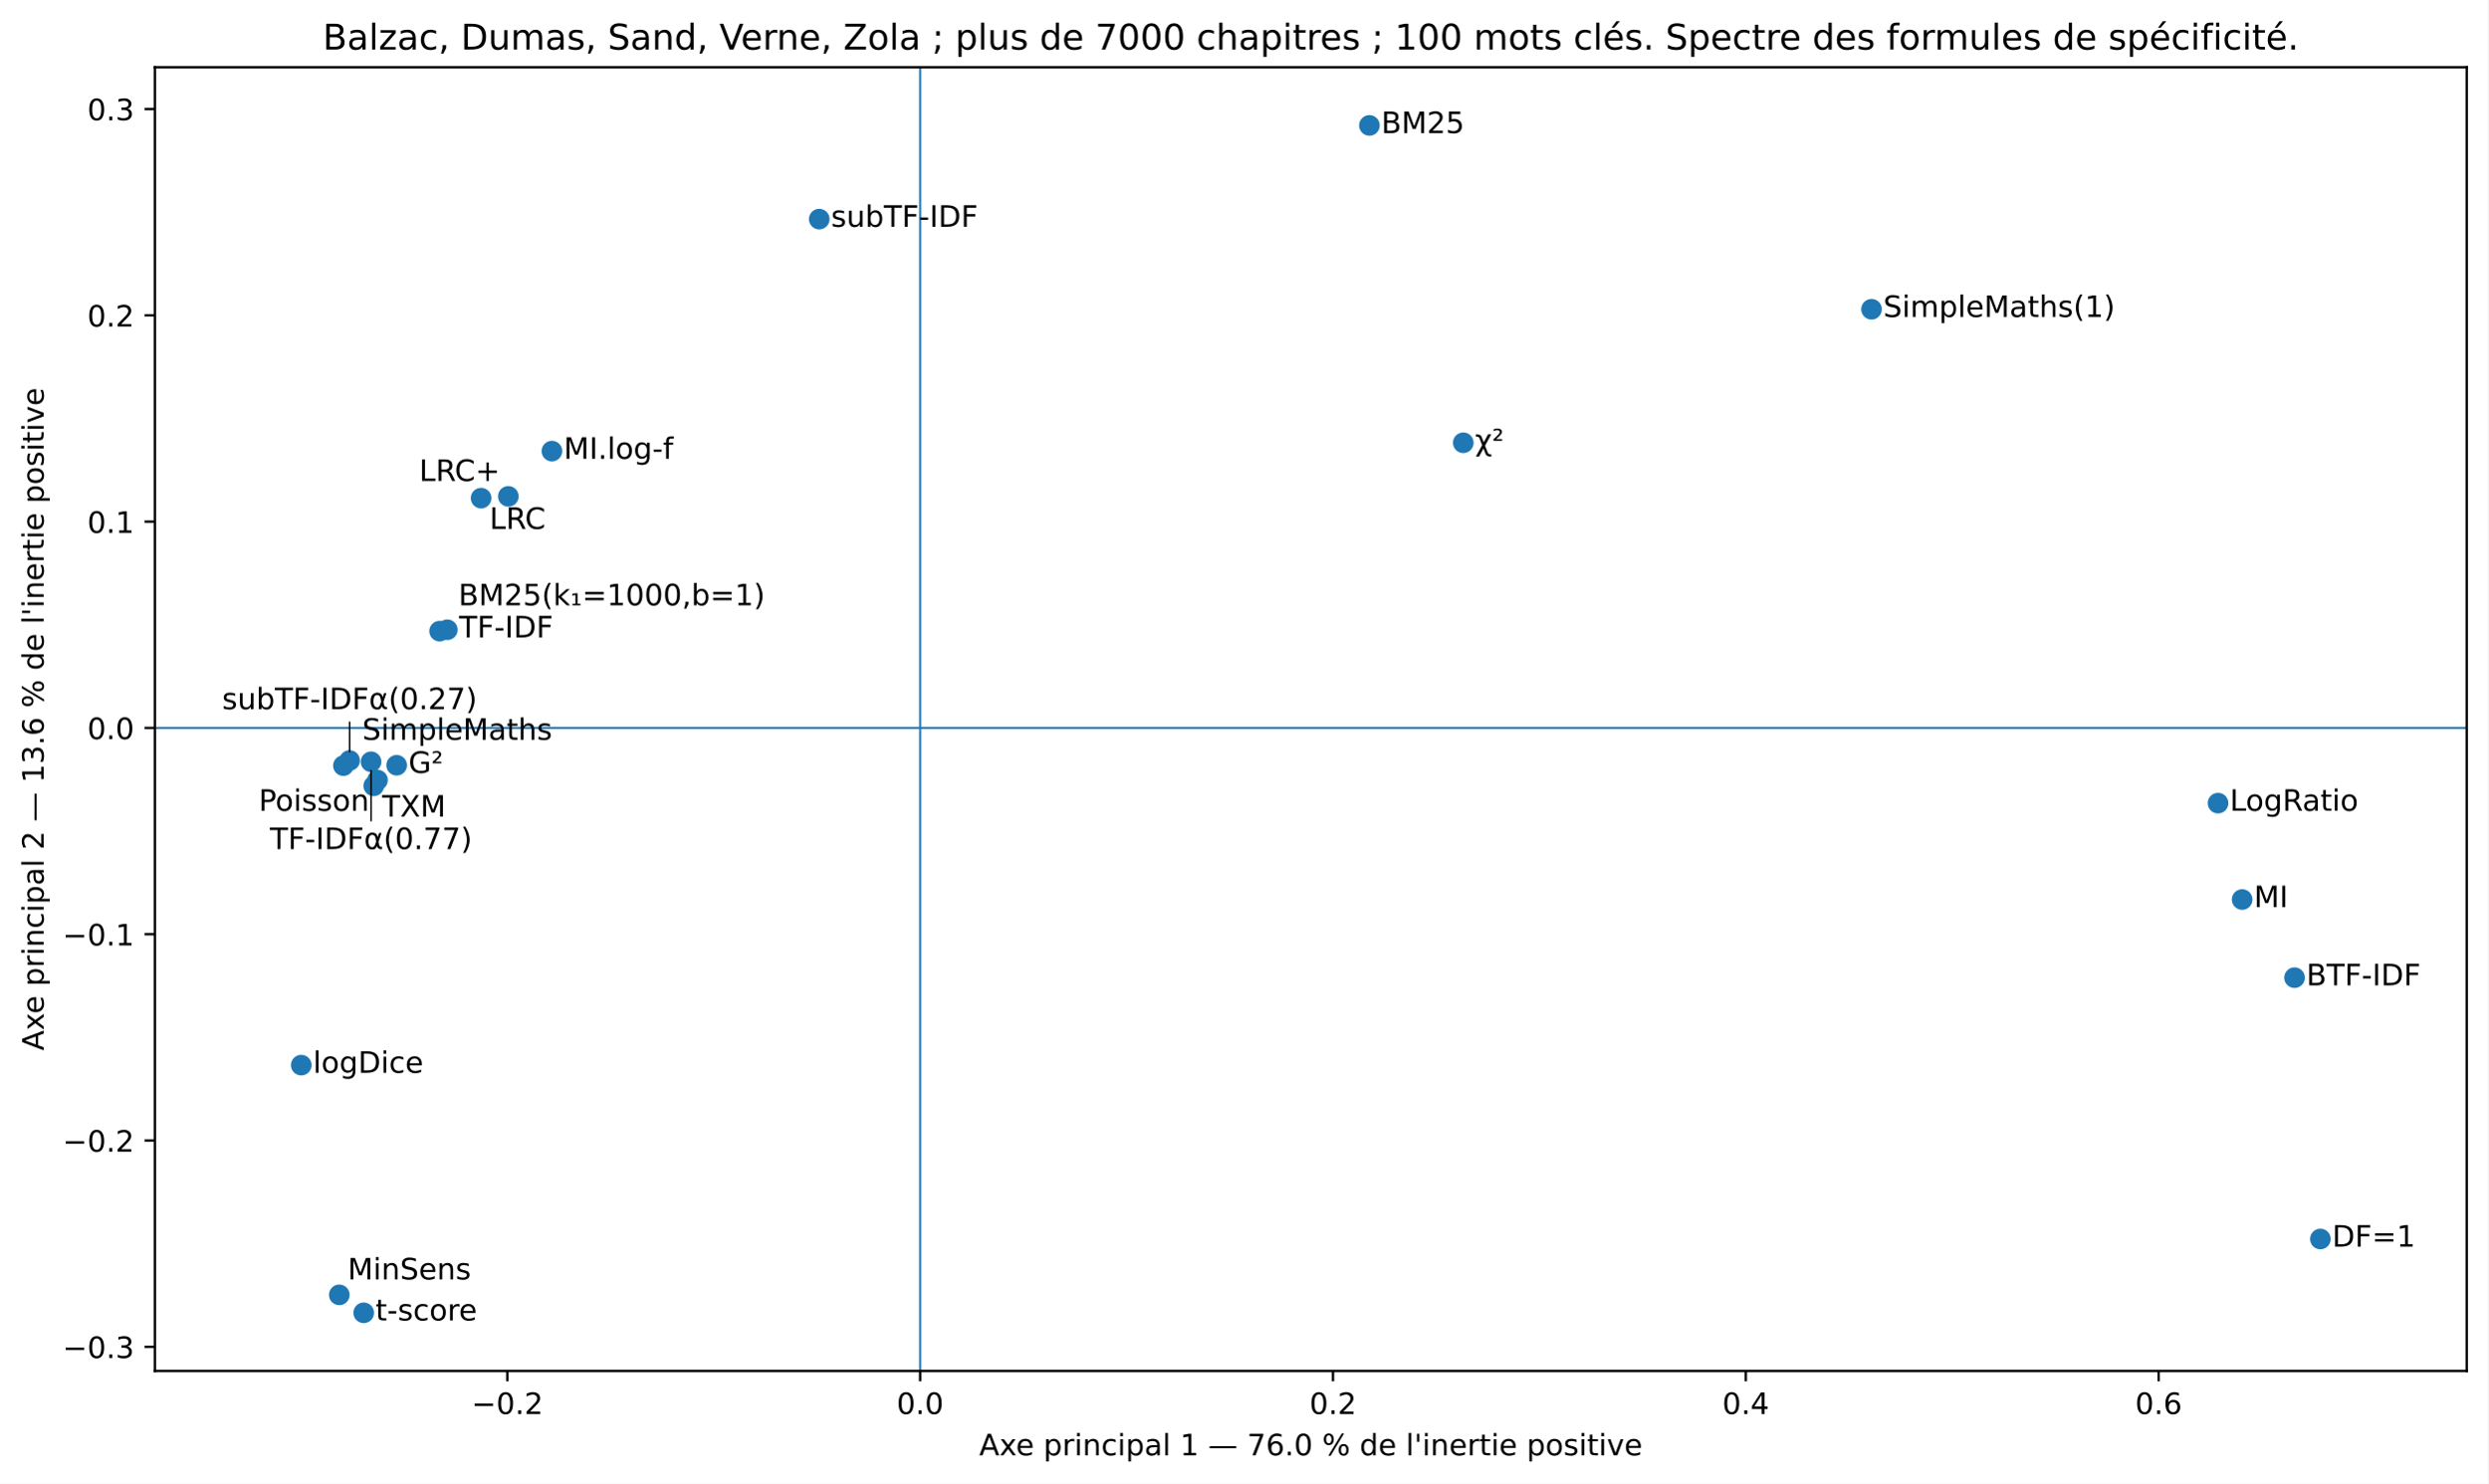
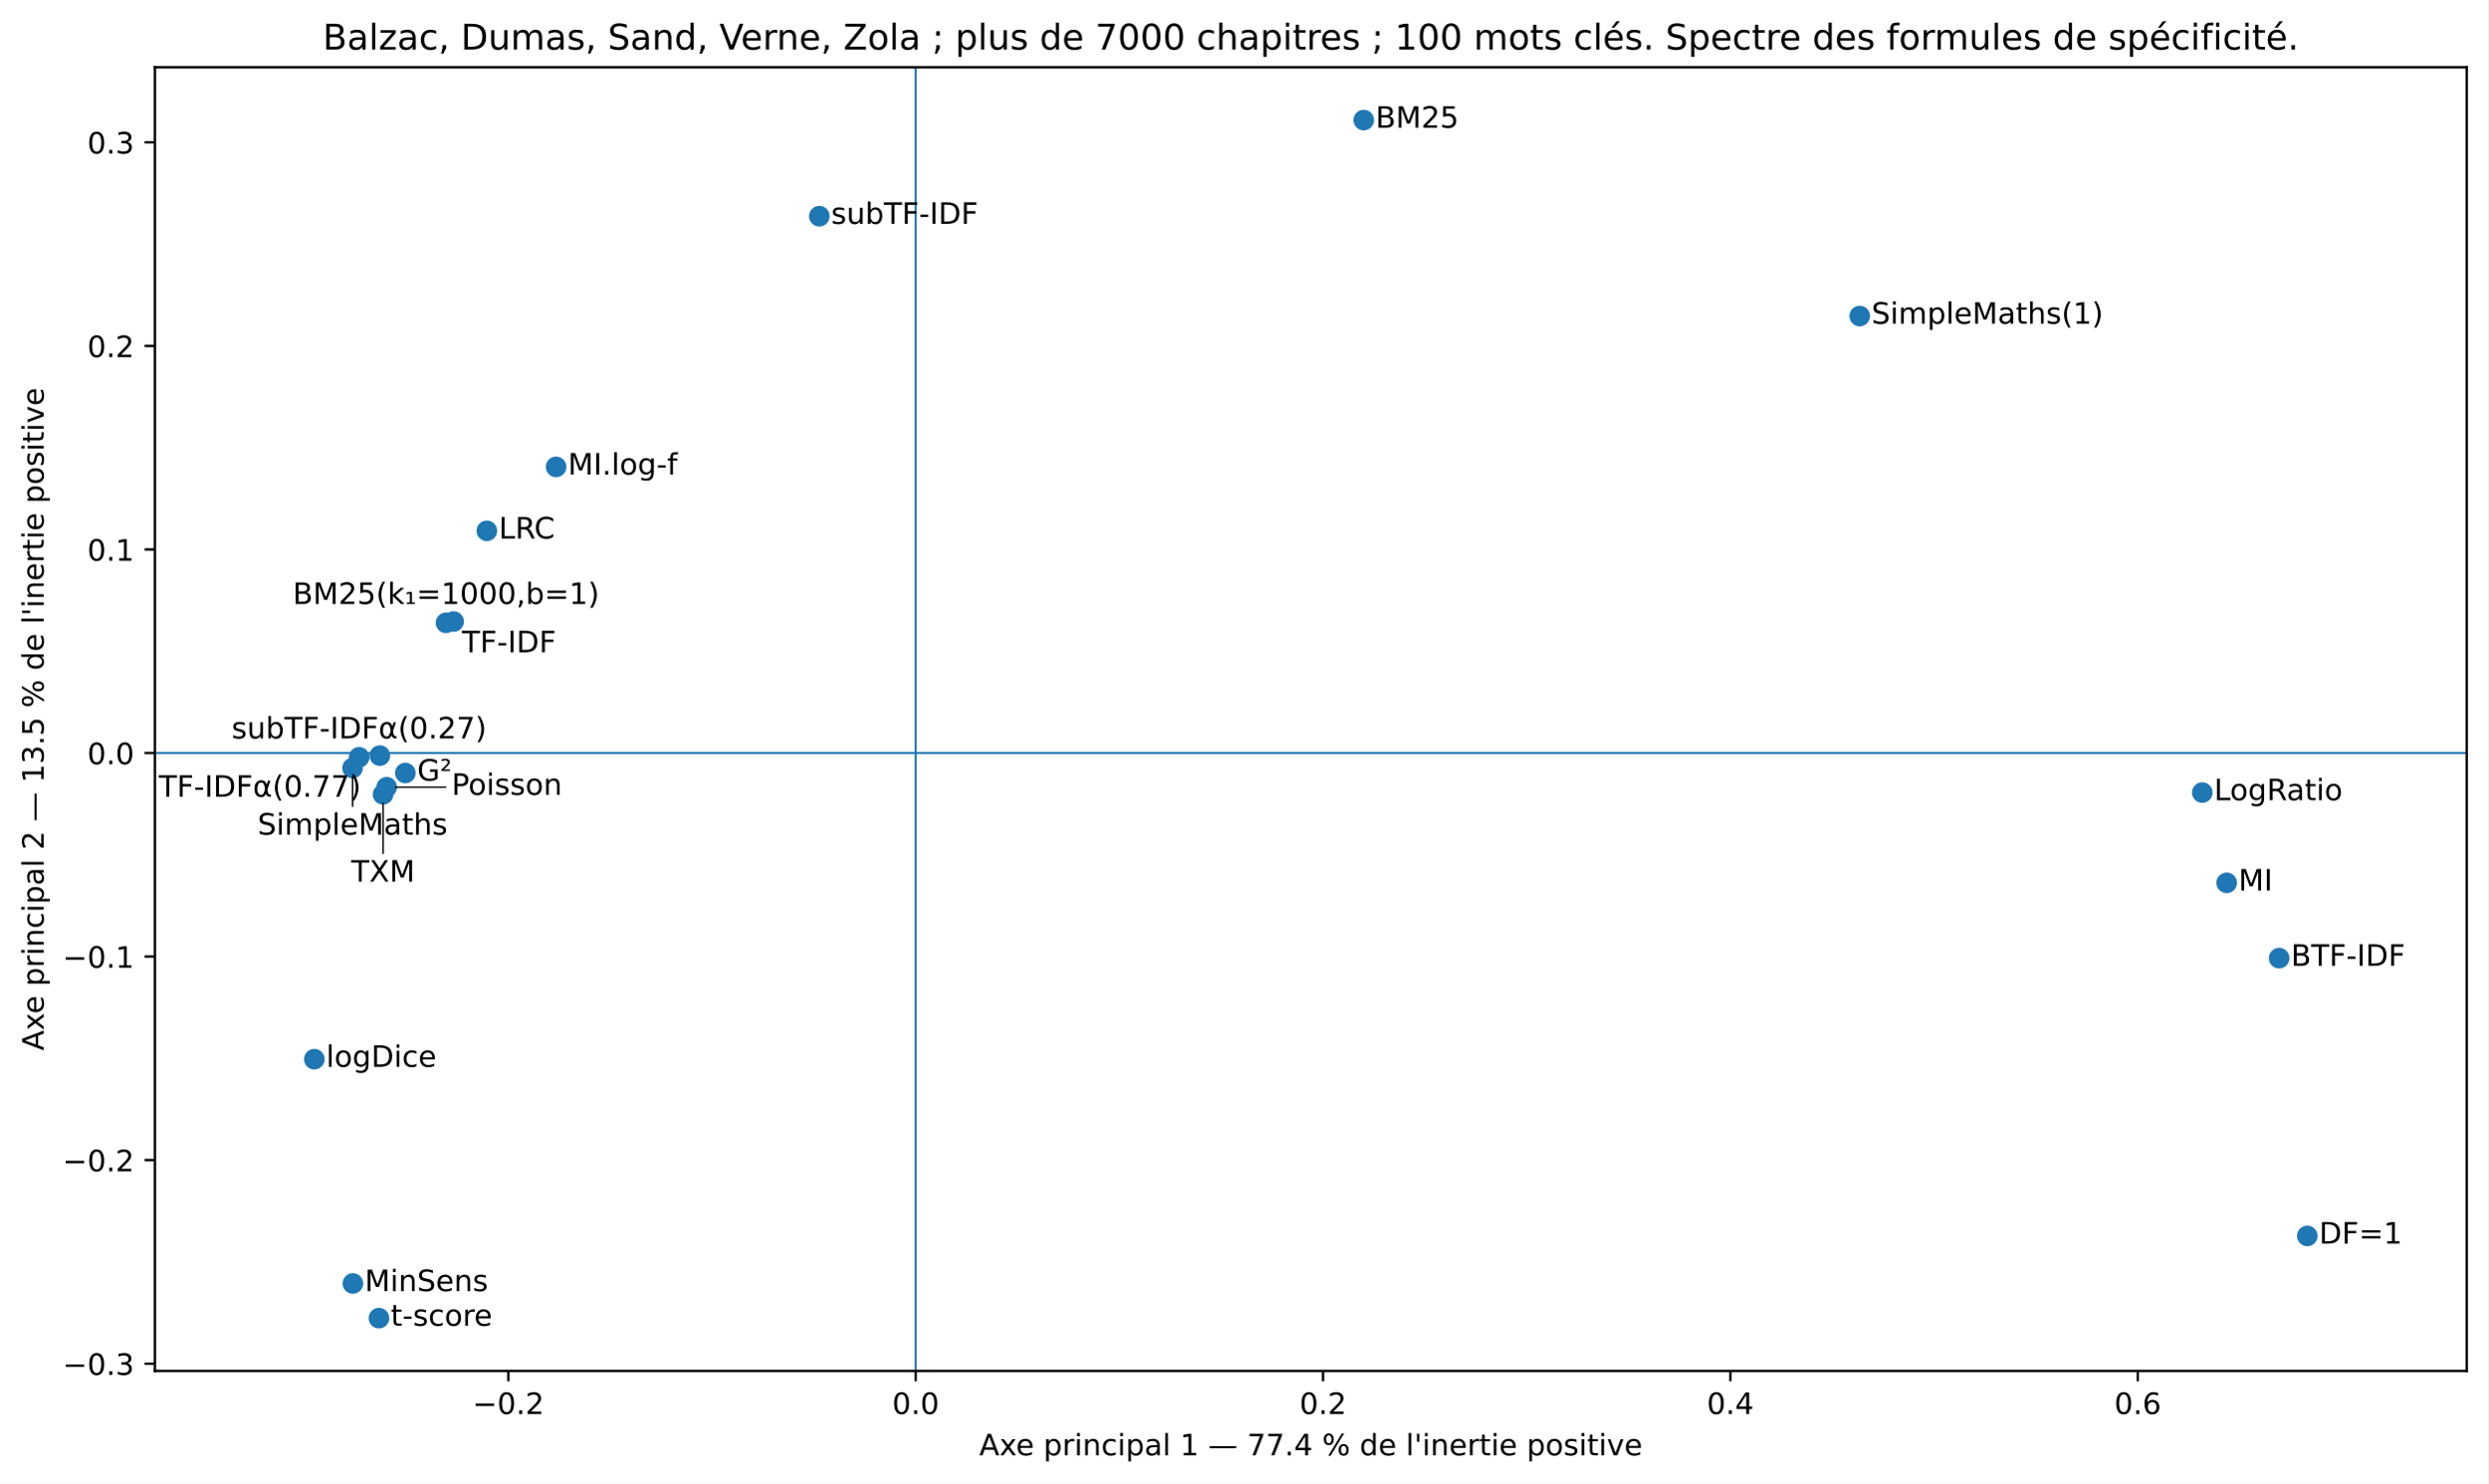
<svg xmlns="http://www.w3.org/2000/svg" xmlns:xlink="http://www.w3.org/1999/xlink" width="843.075pt" height="503.033pt" viewBox="0 0 843.075 503.033" version="1.1">
  <defs>
    <style type="text/css">*{stroke-linejoin: round; stroke-linecap: butt}</style>
  </defs>
  <g id="figure_1">
    <g id="patch_1">
      <path d="M 0 503.033  L 843.075 503.033  L 843.075 0  L 0 0  z " style="fill: #ffffff" />
    </g>
    <g id="axes_1">
      <g id="patch_2">
        <path d="M 52.484 464.832  L 835.875 464.832  L 835.875 22.798  L 52.484 22.798  z " style="fill: #ffffff" />
      </g>
      <g id="line2d_1">
-         <path d="M 52.484 246.802  L 835.875 246.802  " clip-path="url(#pcc7ea1cfa6)" style="fill: none; stroke: #1f77b4; stroke-width: 0.7; stroke-linecap: square" />
+         <path d="M 52.484 255.309  L 835.875 255.309  " clip-path="url(#pd6d41b70cb)" style="fill: none; stroke: #1f77b4; stroke-width: 0.7; stroke-linecap: square" />
      </g>
      <g id="line2d_2">
-         <path d="M 311.794 464.832  L 311.794 22.798  " clip-path="url(#pcc7ea1cfa6)" style="fill: none; stroke: #1f77b4; stroke-width: 0.7; stroke-linecap: square" />
+         <path d="M 310.281 464.832  L 310.281 22.798  " clip-path="url(#pd6d41b70cb)" style="fill: none; stroke: #1f77b4; stroke-width: 0.7; stroke-linecap: square" />
      </g>
      <g id="matplotlib.axis_1">
        <g id="xtick_1">
          <g id="line2d_3">
            <defs>
-               <path id="m8774af1844" d="M 0 0  L 0 3.5  " style="stroke: #000000; stroke-width: 0.8" />
+               <path id="md856263598" d="M 0 0  L 0 3.5  " style="stroke: #000000; stroke-width: 0.8" />
            </defs>
            <g>
-               <use xlink:href="#m8774af1844" x="171.897" y="464.832" style="stroke: #000000; stroke-width: 0.8" />
+               <use xlink:href="#md856263598" x="172.239" y="464.832" style="stroke: #000000; stroke-width: 0.8" />
            </g>
          </g>
          <g id="text_1">
-             <text style="font-size: 10px; font-family: 'DejaVu Sans', 'Bitstream Vera Sans', 'Computer Modern Sans Serif', 'Lucida Grande', 'Verdana', 'Geneva', 'Lucid', 'Arial', 'Helvetica', 'Avant Garde', sans-serif; text-anchor: middle" x="171.897" y="479.43" transform="rotate(-0 171.8974 479.4297)">−0.2</text>
+             <text style="font-size: 10px; font-family: 'DejaVu Sans', 'Bitstream Vera Sans', 'Computer Modern Sans Serif', 'Lucida Grande', 'Verdana', 'Geneva', 'Lucid', 'Arial', 'Helvetica', 'Avant Garde', sans-serif; text-anchor: middle" x="172.239" y="479.43" transform="rotate(-0 172.2387 479.4297)">−0.2</text>
          </g>
        </g>
        <g id="xtick_2">
          <g id="line2d_4">
            <g>
-               <use xlink:href="#m8774af1844" x="311.794" y="464.832" style="stroke: #000000; stroke-width: 0.8" />
+               <use xlink:href="#md856263598" x="310.281" y="464.832" style="stroke: #000000; stroke-width: 0.8" />
            </g>
          </g>
          <g id="text_2">
-             <text style="font-size: 10px; font-family: 'DejaVu Sans', 'Bitstream Vera Sans', 'Computer Modern Sans Serif', 'Lucida Grande', 'Verdana', 'Geneva', 'Lucid', 'Arial', 'Helvetica', 'Avant Garde', sans-serif; text-anchor: middle" x="311.794" y="479.43" transform="rotate(-0 311.7941 479.4297)">0.0</text>
+             <text style="font-size: 10px; font-family: 'DejaVu Sans', 'Bitstream Vera Sans', 'Computer Modern Sans Serif', 'Lucida Grande', 'Verdana', 'Geneva', 'Lucid', 'Arial', 'Helvetica', 'Avant Garde', sans-serif; text-anchor: middle" x="310.281" y="479.43" transform="rotate(-0 310.2809 479.4297)">0.0</text>
          </g>
        </g>
        <g id="xtick_3">
          <g id="line2d_5">
            <g>
-               <use xlink:href="#m8774af1844" x="451.691" y="464.832" style="stroke: #000000; stroke-width: 0.8" />
+               <use xlink:href="#md856263598" x="448.323" y="464.832" style="stroke: #000000; stroke-width: 0.8" />
            </g>
          </g>
          <g id="text_3">
-             <text style="font-size: 10px; font-family: 'DejaVu Sans', 'Bitstream Vera Sans', 'Computer Modern Sans Serif', 'Lucida Grande', 'Verdana', 'Geneva', 'Lucid', 'Arial', 'Helvetica', 'Avant Garde', sans-serif; text-anchor: middle" x="451.691" y="479.43" transform="rotate(-0 451.6907 479.4297)">0.2</text>
+             <text style="font-size: 10px; font-family: 'DejaVu Sans', 'Bitstream Vera Sans', 'Computer Modern Sans Serif', 'Lucida Grande', 'Verdana', 'Geneva', 'Lucid', 'Arial', 'Helvetica', 'Avant Garde', sans-serif; text-anchor: middle" x="448.323" y="479.43" transform="rotate(-0 448.3231 479.4297)">0.2</text>
          </g>
        </g>
        <g id="xtick_4">
          <g id="line2d_6">
            <g>
-               <use xlink:href="#m8774af1844" x="591.587" y="464.832" style="stroke: #000000; stroke-width: 0.8" />
+               <use xlink:href="#md856263598" x="586.365" y="464.832" style="stroke: #000000; stroke-width: 0.8" />
            </g>
          </g>
          <g id="text_4">
-             <text style="font-size: 10px; font-family: 'DejaVu Sans', 'Bitstream Vera Sans', 'Computer Modern Sans Serif', 'Lucida Grande', 'Verdana', 'Geneva', 'Lucid', 'Arial', 'Helvetica', 'Avant Garde', sans-serif; text-anchor: middle" x="591.587" y="479.43" transform="rotate(-0 591.5874 479.4297)">0.4</text>
+             <text style="font-size: 10px; font-family: 'DejaVu Sans', 'Bitstream Vera Sans', 'Computer Modern Sans Serif', 'Lucida Grande', 'Verdana', 'Geneva', 'Lucid', 'Arial', 'Helvetica', 'Avant Garde', sans-serif; text-anchor: middle" x="586.365" y="479.43" transform="rotate(-0 586.3653 479.4297)">0.4</text>
          </g>
        </g>
        <g id="xtick_5">
          <g id="line2d_7">
            <g>
-               <use xlink:href="#m8774af1844" x="731.484" y="464.832" style="stroke: #000000; stroke-width: 0.8" />
+               <use xlink:href="#md856263598" x="724.407" y="464.832" style="stroke: #000000; stroke-width: 0.8" />
            </g>
          </g>
          <g id="text_5">
-             <text style="font-size: 10px; font-family: 'DejaVu Sans', 'Bitstream Vera Sans', 'Computer Modern Sans Serif', 'Lucida Grande', 'Verdana', 'Geneva', 'Lucid', 'Arial', 'Helvetica', 'Avant Garde', sans-serif; text-anchor: middle" x="731.484" y="479.43" transform="rotate(-0 731.4841 479.4297)">0.6</text>
+             <text style="font-size: 10px; font-family: 'DejaVu Sans', 'Bitstream Vera Sans', 'Computer Modern Sans Serif', 'Lucida Grande', 'Verdana', 'Geneva', 'Lucid', 'Arial', 'Helvetica', 'Avant Garde', sans-serif; text-anchor: middle" x="724.407" y="479.43" transform="rotate(-0 724.4075 479.4297)">0.6</text>
          </g>
        </g>
        <g id="text_6">
-           <text style="font-size: 10px; font-family: 'DejaVu Sans', 'Bitstream Vera Sans', 'Computer Modern Sans Serif', 'Lucida Grande', 'Verdana', 'Geneva', 'Lucid', 'Arial', 'Helvetica', 'Avant Garde', sans-serif; text-anchor: middle" x="444.179" y="493.43" transform="rotate(-0 444.1793 493.4304)">Axe principal 1 — 76.0 % de l'inertie positive</text>
+           <text style="font-size: 10px; font-family: 'DejaVu Sans', 'Bitstream Vera Sans', 'Computer Modern Sans Serif', 'Lucida Grande', 'Verdana', 'Geneva', 'Lucid', 'Arial', 'Helvetica', 'Avant Garde', sans-serif; text-anchor: middle" x="444.179" y="493.43" transform="rotate(-0 444.1793 493.4304)">Axe principal 1 — 77.4 % de l'inertie positive</text>
        </g>
      </g>
      <g id="matplotlib.axis_2">
        <g id="ytick_1">
          <g id="line2d_8">
            <defs>
-               <path id="med846b77db" d="M 0 0  L -3.5 0  " style="stroke: #000000; stroke-width: 0.8" />
+               <path id="m308906dfe4" d="M 0 0  L -3.5 0  " style="stroke: #000000; stroke-width: 0.8" />
            </defs>
            <g>
-               <use xlink:href="#med846b77db" x="52.484" y="456.647" style="stroke: #000000; stroke-width: 0.8" />
+               <use xlink:href="#m308906dfe4" x="52.484" y="462.372" style="stroke: #000000; stroke-width: 0.8" />
            </g>
          </g>
          <g id="text_7">
-             <text style="font-size: 10px; font-family: 'DejaVu Sans', 'Bitstream Vera Sans', 'Computer Modern Sans Serif', 'Lucida Grande', 'Verdana', 'Geneva', 'Lucid', 'Arial', 'Helvetica', 'Avant Garde', sans-serif; text-anchor: end" x="45.484" y="460.446" transform="rotate(-0 45.48359 460.4463)">−0.3</text>
+             <text style="font-size: 10px; font-family: 'DejaVu Sans', 'Bitstream Vera Sans', 'Computer Modern Sans Serif', 'Lucida Grande', 'Verdana', 'Geneva', 'Lucid', 'Arial', 'Helvetica', 'Avant Garde', sans-serif; text-anchor: end" x="45.484" y="466.171" transform="rotate(-0 45.48359 466.171)">−0.3</text>
          </g>
        </g>
        <g id="ytick_2">
          <g id="line2d_9">
            <g>
-               <use xlink:href="#med846b77db" x="52.484" y="386.699" style="stroke: #000000; stroke-width: 0.8" />
+               <use xlink:href="#m308906dfe4" x="52.484" y="393.351" style="stroke: #000000; stroke-width: 0.8" />
            </g>
          </g>
          <g id="text_8">
-             <text style="font-size: 10px; font-family: 'DejaVu Sans', 'Bitstream Vera Sans', 'Computer Modern Sans Serif', 'Lucida Grande', 'Verdana', 'Geneva', 'Lucid', 'Arial', 'Helvetica', 'Avant Garde', sans-serif; text-anchor: end" x="45.484" y="390.498" transform="rotate(-0 45.48359 390.4979)">−0.2</text>
+             <text style="font-size: 10px; font-family: 'DejaVu Sans', 'Bitstream Vera Sans', 'Computer Modern Sans Serif', 'Lucida Grande', 'Verdana', 'Geneva', 'Lucid', 'Arial', 'Helvetica', 'Avant Garde', sans-serif; text-anchor: end" x="45.484" y="397.15" transform="rotate(-0 45.48359 397.1499)">−0.2</text>
          </g>
        </g>
        <g id="ytick_3">
          <g id="line2d_10">
            <g>
-               <use xlink:href="#med846b77db" x="52.484" y="316.751" style="stroke: #000000; stroke-width: 0.8" />
+               <use xlink:href="#m308906dfe4" x="52.484" y="324.33" style="stroke: #000000; stroke-width: 0.8" />
            </g>
          </g>
          <g id="text_9">
-             <text style="font-size: 10px; font-family: 'DejaVu Sans', 'Bitstream Vera Sans', 'Computer Modern Sans Serif', 'Lucida Grande', 'Verdana', 'Geneva', 'Lucid', 'Arial', 'Helvetica', 'Avant Garde', sans-serif; text-anchor: end" x="45.484" y="320.55" transform="rotate(-0 45.48359 320.5496)">−0.1</text>
+             <text style="font-size: 10px; font-family: 'DejaVu Sans', 'Bitstream Vera Sans', 'Computer Modern Sans Serif', 'Lucida Grande', 'Verdana', 'Geneva', 'Lucid', 'Arial', 'Helvetica', 'Avant Garde', sans-serif; text-anchor: end" x="45.484" y="328.129" transform="rotate(-0 45.48359 328.1288)">−0.1</text>
          </g>
        </g>
        <g id="ytick_4">
          <g id="line2d_11">
            <g>
-               <use xlink:href="#med846b77db" x="52.484" y="246.802" style="stroke: #000000; stroke-width: 0.8" />
+               <use xlink:href="#m308906dfe4" x="52.484" y="255.309" style="stroke: #000000; stroke-width: 0.8" />
            </g>
          </g>
          <g id="text_10">
-             <text style="font-size: 10px; font-family: 'DejaVu Sans', 'Bitstream Vera Sans', 'Computer Modern Sans Serif', 'Lucida Grande', 'Verdana', 'Geneva', 'Lucid', 'Arial', 'Helvetica', 'Avant Garde', sans-serif; text-anchor: end" x="45.484" y="250.601" transform="rotate(-0 45.48359 250.6012)">0.0</text>
+             <text style="font-size: 10px; font-family: 'DejaVu Sans', 'Bitstream Vera Sans', 'Computer Modern Sans Serif', 'Lucida Grande', 'Verdana', 'Geneva', 'Lucid', 'Arial', 'Helvetica', 'Avant Garde', sans-serif; text-anchor: end" x="45.484" y="259.108" transform="rotate(-0 45.48359 259.1077)">0.0</text>
          </g>
        </g>
        <g id="ytick_5">
          <g id="line2d_12">
            <g>
-               <use xlink:href="#med846b77db" x="52.484" y="176.854" style="stroke: #000000; stroke-width: 0.8" />
+               <use xlink:href="#m308906dfe4" x="52.484" y="186.288" style="stroke: #000000; stroke-width: 0.8" />
            </g>
          </g>
          <g id="text_11">
-             <text style="font-size: 10px; font-family: 'DejaVu Sans', 'Bitstream Vera Sans', 'Computer Modern Sans Serif', 'Lucida Grande', 'Verdana', 'Geneva', 'Lucid', 'Arial', 'Helvetica', 'Avant Garde', sans-serif; text-anchor: end" x="45.484" y="180.653" transform="rotate(-0 45.48359 180.6529)">0.1</text>
+             <text style="font-size: 10px; font-family: 'DejaVu Sans', 'Bitstream Vera Sans', 'Computer Modern Sans Serif', 'Lucida Grande', 'Verdana', 'Geneva', 'Lucid', 'Arial', 'Helvetica', 'Avant Garde', sans-serif; text-anchor: end" x="45.484" y="190.087" transform="rotate(-0 45.48359 190.0866)">0.1</text>
          </g>
        </g>
        <g id="ytick_6">
          <g id="line2d_13">
            <g>
-               <use xlink:href="#med846b77db" x="52.484" y="106.906" style="stroke: #000000; stroke-width: 0.8" />
+               <use xlink:href="#m308906dfe4" x="52.484" y="117.267" style="stroke: #000000; stroke-width: 0.8" />
            </g>
          </g>
          <g id="text_12">
-             <text style="font-size: 10px; font-family: 'DejaVu Sans', 'Bitstream Vera Sans', 'Computer Modern Sans Serif', 'Lucida Grande', 'Verdana', 'Geneva', 'Lucid', 'Arial', 'Helvetica', 'Avant Garde', sans-serif; text-anchor: end" x="45.484" y="110.705" transform="rotate(-0 45.48359 110.7046)">0.2</text>
+             <text style="font-size: 10px; font-family: 'DejaVu Sans', 'Bitstream Vera Sans', 'Computer Modern Sans Serif', 'Lucida Grande', 'Verdana', 'Geneva', 'Lucid', 'Arial', 'Helvetica', 'Avant Garde', sans-serif; text-anchor: end" x="45.484" y="121.066" transform="rotate(-0 45.48359 121.0655)">0.2</text>
          </g>
        </g>
        <g id="ytick_7">
          <g id="line2d_14">
            <g>
-               <use xlink:href="#med846b77db" x="52.484" y="36.957" style="stroke: #000000; stroke-width: 0.8" />
+               <use xlink:href="#m308906dfe4" x="52.484" y="48.246" style="stroke: #000000; stroke-width: 0.8" />
            </g>
          </g>
          <g id="text_13">
-             <text style="font-size: 10px; font-family: 'DejaVu Sans', 'Bitstream Vera Sans', 'Computer Modern Sans Serif', 'Lucida Grande', 'Verdana', 'Geneva', 'Lucid', 'Arial', 'Helvetica', 'Avant Garde', sans-serif; text-anchor: end" x="45.484" y="40.756" transform="rotate(-0 45.48359 40.75622)">0.3</text>
+             <text style="font-size: 10px; font-family: 'DejaVu Sans', 'Bitstream Vera Sans', 'Computer Modern Sans Serif', 'Lucida Grande', 'Verdana', 'Geneva', 'Lucid', 'Arial', 'Helvetica', 'Avant Garde', sans-serif; text-anchor: end" x="45.484" y="52.044" transform="rotate(-0 45.48359 52.04442)">0.3</text>
          </g>
        </g>
        <g id="text_14">
-           <text style="font-size: 10px; font-family: 'DejaVu Sans', 'Bitstream Vera Sans', 'Computer Modern Sans Serif', 'Lucida Grande', 'Verdana', 'Geneva', 'Lucid', 'Arial', 'Helvetica', 'Avant Garde', sans-serif; text-anchor: middle" x="14.798" y="243.815" transform="rotate(-90 14.79844 243.8151)">Axe principal 2 — 13.6 % de l'inertie positive</text>
+           <text style="font-size: 10px; font-family: 'DejaVu Sans', 'Bitstream Vera Sans', 'Computer Modern Sans Serif', 'Lucida Grande', 'Verdana', 'Geneva', 'Lucid', 'Arial', 'Helvetica', 'Avant Garde', sans-serif; text-anchor: middle" x="14.798" y="243.815" transform="rotate(-90 14.79844 243.8151)">Axe principal 2 — 13.5 % de l'inertie positive</text>
        </g>
      </g>
      <g id="patch_3">
        <path d="M 52.484 464.832  L 52.484 22.798  " style="fill: none; stroke: #000000; stroke-width: 0.8; stroke-linejoin: miter; stroke-linecap: square" />
      </g>
      <g id="patch_4">
        <path d="M 835.875 464.832  L 835.875 22.798  " style="fill: none; stroke: #000000; stroke-width: 0.8; stroke-linejoin: miter; stroke-linecap: square" />
      </g>
      <g id="patch_5">
        <path d="M 52.484 464.832  L 835.875 464.832  " style="fill: none; stroke: #000000; stroke-width: 0.8; stroke-linejoin: miter; stroke-linecap: square" />
      </g>
      <g id="patch_6">
        <path d="M 52.484 22.798  L 835.875 22.798  " style="fill: none; stroke: #000000; stroke-width: 0.8; stroke-linejoin: miter; stroke-linecap: square" />
      </g>
      <g id="PathCollection_1">
        <defs>
-           <path id="m501e253415" d="M 0 3  C 0.796 3 1.559 2.684 2.121 2.121  C 2.684 1.559 3 0.796 3 0  C 3 -0.796 2.684 -1.559 2.121 -2.121  C 1.559 -2.684 0.796 -3 0 -3  C -0.796 -3 -1.559 -2.684 -2.121 -2.121  C -2.684 -1.559 -3 -0.796 -3 0  C -3 0.796 -2.684 1.559 -2.121 2.121  C -1.559 2.684 -0.796 3 0 3  z " style="stroke: #1f77b4" />
+           <path id="m07f30fe567" d="M 0 3  C 0.796 3 1.559 2.684 2.121 2.121  C 2.684 1.559 3 0.796 3 0  C 3 -0.796 2.684 -1.559 2.121 -2.121  C 1.559 -2.684 0.796 -3 0 -3  C -0.796 -3 -1.559 -2.684 -2.121 -2.121  C -2.684 -1.559 -3 -0.796 -3 0  C -3 0.796 -2.684 1.559 -2.121 2.121  C -1.559 2.684 -0.796 3 0 3  z " style="stroke: #1f77b4" />
        </defs>
-         <g clip-path="url(#pcc7ea1cfa6)">
-           <use xlink:href="#m501e253415" x="151.573" y="213.52" style="fill: #1f77b4; stroke: #1f77b4" />
-           <use xlink:href="#m501e253415" x="277.604" y="74.291" style="fill: #1f77b4; stroke: #1f77b4" />
-           <use xlink:href="#m501e253415" x="777.525" y="331.481" style="fill: #1f77b4; stroke: #1f77b4" />
-           <use xlink:href="#m501e253415" x="464.036" y="42.521" style="fill: #1f77b4; stroke: #1f77b4" />
-           <use xlink:href="#m501e253415" x="134.406" y="259.459" style="fill: #1f77b4; stroke: #1f77b4" />
-           <use xlink:href="#m501e253415" x="126.641" y="266.446" style="fill: #1f77b4; stroke: #1f77b4" />
-           <use xlink:href="#m501e253415" x="495.849" y="150.119" style="fill: #1f77b4; stroke: #1f77b4" />
-           <use xlink:href="#m501e253415" x="123.24" y="445.109" style="fill: #1f77b4; stroke: #1f77b4" />
-           <use xlink:href="#m501e253415" x="759.772" y="304.988" style="fill: #1f77b4; stroke: #1f77b4" />
-           <use xlink:href="#m501e253415" x="187.012" y="152.948" style="fill: #1f77b4; stroke: #1f77b4" />
-           <use xlink:href="#m501e253415" x="102.079" y="361.132" style="fill: #1f77b4; stroke: #1f77b4" />
-           <use xlink:href="#m501e253415" x="751.599" y="272.301" style="fill: #1f77b4; stroke: #1f77b4" />
-           <use xlink:href="#m501e253415" x="116.366" y="259.593" style="fill: #1f77b4; stroke: #1f77b4" />
-           <use xlink:href="#m501e253415" x="114.967" y="439.024" style="fill: #1f77b4; stroke: #1f77b4" />
-           <use xlink:href="#m501e253415" x="148.962" y="213.992" style="fill: #1f77b4; stroke: #1f77b4" />
-           <use xlink:href="#m501e253415" x="786.28" y="420.082" style="fill: #1f77b4; stroke: #1f77b4" />
-           <use xlink:href="#m501e253415" x="163.023" y="168.89" style="fill: #1f77b4; stroke: #1f77b4" />
-           <use xlink:href="#m501e253415" x="172.246" y="168.29" style="fill: #1f77b4; stroke: #1f77b4" />
-           <use xlink:href="#m501e253415" x="127.92" y="264.486" style="fill: #1f77b4; stroke: #1f77b4" />
-           <use xlink:href="#m501e253415" x="634.185" y="104.849" style="fill: #1f77b4; stroke: #1f77b4" />
-           <use xlink:href="#m501e253415" x="118.458" y="257.852" style="fill: #1f77b4; stroke: #1f77b4" />
-           <use xlink:href="#m501e253415" x="125.726" y="258.281" style="fill: #1f77b4; stroke: #1f77b4" />
+         <g clip-path="url(#pd6d41b70cb)">
+           <use xlink:href="#m07f30fe567" x="153.707" y="210.734" style="fill: #1f77b4; stroke: #1f77b4" />
+           <use xlink:href="#m07f30fe567" x="277.63" y="73.296" style="fill: #1f77b4; stroke: #1f77b4" />
+           <use xlink:href="#m07f30fe567" x="772.304" y="324.87" style="fill: #1f77b4; stroke: #1f77b4" />
+           <use xlink:href="#m07f30fe567" x="462.115" y="40.71" style="fill: #1f77b4; stroke: #1f77b4" />
+           <use xlink:href="#m07f30fe567" x="137.351" y="262.092" style="fill: #1f77b4; stroke: #1f77b4" />
+           <use xlink:href="#m07f30fe567" x="129.796" y="269.323" style="fill: #1f77b4; stroke: #1f77b4" />
+           <use xlink:href="#m07f30fe567" x="128.402" y="446.92" style="fill: #1f77b4; stroke: #1f77b4" />
+           <use xlink:href="#m07f30fe567" x="754.526" y="299.326" style="fill: #1f77b4; stroke: #1f77b4" />
+           <use xlink:href="#m07f30fe567" x="188.424" y="158.298" style="fill: #1f77b4; stroke: #1f77b4" />
+           <use xlink:href="#m07f30fe567" x="106.511" y="359.119" style="fill: #1f77b4; stroke: #1f77b4" />
+           <use xlink:href="#m07f30fe567" x="746.263" y="268.726" style="fill: #1f77b4; stroke: #1f77b4" />
+           <use xlink:href="#m07f30fe567" x="119.458" y="260.394" style="fill: #1f77b4; stroke: #1f77b4" />
+           <use xlink:href="#m07f30fe567" x="119.579" y="435.163" style="fill: #1f77b4; stroke: #1f77b4" />
+           <use xlink:href="#m07f30fe567" x="151.135" y="211.179" style="fill: #1f77b4; stroke: #1f77b4" />
+           <use xlink:href="#m07f30fe567" x="781.848" y="419.046" style="fill: #1f77b4; stroke: #1f77b4" />
+           <use xlink:href="#m07f30fe567" x="164.975" y="179.971" style="fill: #1f77b4; stroke: #1f77b4" />
+           <use xlink:href="#m07f30fe567" x="131.017" y="266.913" style="fill: #1f77b4; stroke: #1f77b4" />
+           <use xlink:href="#m07f30fe567" x="630.183" y="107.146" style="fill: #1f77b4; stroke: #1f77b4" />
+           <use xlink:href="#m07f30fe567" x="121.691" y="256.761" style="fill: #1f77b4; stroke: #1f77b4" />
+           <use xlink:href="#m07f30fe567" x="128.706" y="256.189" style="fill: #1f77b4; stroke: #1f77b4" />
        </g>
      </g>
      <g id="text_15">
-         <text style="font-size: 10px; font-family: 'DejaVu Sans', 'Bitstream Vera Sans', 'Computer Modern Sans Serif', 'Lucida Grande', 'Verdana', 'Geneva', 'Lucid', 'Arial', 'Helvetica', 'Avant Garde', sans-serif; text-anchor: start" x="155.573" y="216.118" transform="rotate(-0 155.573 216.1175)">TF-IDF</text>
+         <text style="font-size: 10px; font-family: 'DejaVu Sans', 'Bitstream Vera Sans', 'Computer Modern Sans Serif', 'Lucida Grande', 'Verdana', 'Geneva', 'Lucid', 'Arial', 'Helvetica', 'Avant Garde', sans-serif; text-anchor: start" x="141.351" y="264.69" transform="rotate(-0 141.3512 264.6898)">G²</text>
      </g>
      <g id="text_16">
-         <text style="font-size: 10px; font-family: 'DejaVu Sans', 'Bitstream Vera Sans', 'Computer Modern Sans Serif', 'Lucida Grande', 'Verdana', 'Geneva', 'Lucid', 'Arial', 'Helvetica', 'Avant Garde', sans-serif; text-anchor: start" x="155.326" y="205.226" transform="rotate(-0 155.3264 205.2256)">BM25(k₁=1000,b=1)</text>
+         <text style="font-size: 10px; font-family: 'DejaVu Sans', 'Bitstream Vera Sans', 'Computer Modern Sans Serif', 'Lucida Grande', 'Verdana', 'Geneva', 'Lucid', 'Arial', 'Helvetica', 'Avant Garde', sans-serif; text-anchor: middle" x="151.135" y="204.777" transform="rotate(-0 151.1353 204.7771)">BM25(k₁=1000,b=1)</text>
      </g>
      <g id="text_17">
-         <text style="font-size: 10px; font-family: 'DejaVu Sans', 'Bitstream Vera Sans', 'Computer Modern Sans Serif', 'Lucida Grande', 'Verdana', 'Geneva', 'Lucid', 'Arial', 'Helvetica', 'Avant Garde', sans-serif; text-anchor: start" x="138.406" y="262.057" transform="rotate(-0 138.4058 262.0571)">G²</text>
+         <text style="font-size: 10px; font-family: 'DejaVu Sans', 'Bitstream Vera Sans', 'Computer Modern Sans Serif', 'Lucida Grande', 'Verdana', 'Geneva', 'Lucid', 'Arial', 'Helvetica', 'Avant Garde', sans-serif; text-anchor: middle" x="121.691" y="250.359" transform="rotate(-0 121.6908 250.3591)">subTF-IDFα(0.27)</text>
      </g>
      <g id="text_18">
-         <text style="font-size: 10px; font-family: 'DejaVu Sans', 'Bitstream Vera Sans', 'Computer Modern Sans Serif', 'Lucida Grande', 'Verdana', 'Geneva', 'Lucid', 'Arial', 'Helvetica', 'Avant Garde', sans-serif; text-anchor: start" x="129.47" y="276.873" transform="rotate(-0 129.4699 276.8725)">TXM</text>
+         <text style="font-size: 10px; font-family: 'DejaVu Sans', 'Bitstream Vera Sans', 'Computer Modern Sans Serif', 'Lucida Grande', 'Verdana', 'Geneva', 'Lucid', 'Arial', 'Helvetica', 'Avant Garde', sans-serif; text-anchor: end" x="122.342" y="270.151" transform="rotate(-0 122.3417 270.1506)">TF-IDFα(0.77)</text>
+       </g>
+       <g id="patch_7">
+         <path d="M 119.458 273.397  Q 119.458 268.395 119.458 263.394  " style="fill: none; stroke: #000000; stroke-width: 0.5; stroke-linecap: round" />
      </g>
      <g id="text_19">
-         <text style="font-size: 10px; font-family: 'DejaVu Sans', 'Bitstream Vera Sans', 'Computer Modern Sans Serif', 'Lucida Grande', 'Verdana', 'Geneva', 'Lucid', 'Arial', 'Helvetica', 'Avant Garde', sans-serif; text-anchor: start" x="122.73" y="250.827" transform="rotate(-0 122.7301 250.8268)">SimpleMaths</text>
+         <text style="font-size: 10px; font-family: 'DejaVu Sans', 'Bitstream Vera Sans', 'Computer Modern Sans Serif', 'Lucida Grande', 'Verdana', 'Geneva', 'Lucid', 'Arial', 'Helvetica', 'Avant Garde', sans-serif; text-anchor: middle" x="119.458" y="282.992" transform="rotate(-0 119.4577 282.9922)">SimpleMaths</text>
+       </g>
+       <g id="patch_8">
+         <path d="M 151.015 266.913  Q 142.517 266.913 134.019 266.913  " style="fill: none; stroke: #000000; stroke-width: 0.5; stroke-linecap: round" />
      </g>
      <g id="text_20">
-         <text style="font-size: 10px; font-family: 'DejaVu Sans', 'Bitstream Vera Sans', 'Computer Modern Sans Serif', 'Lucida Grande', 'Verdana', 'Geneva', 'Lucid', 'Arial', 'Helvetica', 'Avant Garde', sans-serif; text-anchor: end" x="125.092" y="274.913" transform="rotate(-0 125.0919 274.9127)">Poisson</text>
-       </g>
-       <g id="patch_7">
-         <path d="M 118.458 244.849  Q 118.458 249.85 118.458 254.852  " style="fill: none; stroke: #000000; stroke-width: 0.5; stroke-linecap: round" />
+         <text style="font-size: 10px; font-family: 'DejaVu Sans', 'Bitstream Vera Sans', 'Computer Modern Sans Serif', 'Lucida Grande', 'Verdana', 'Geneva', 'Lucid', 'Arial', 'Helvetica', 'Avant Garde', sans-serif; text-anchor: start" x="153.017" y="269.511" transform="rotate(-0 153.0165 269.5111)">Poisson</text>
      </g>
      <g id="text_21">
-         <text style="font-size: 10px; font-family: 'DejaVu Sans', 'Bitstream Vera Sans', 'Computer Modern Sans Serif', 'Lucida Grande', 'Verdana', 'Geneva', 'Lucid', 'Arial', 'Helvetica', 'Avant Garde', sans-serif; text-anchor: middle" x="118.458" y="240.449" transform="rotate(-0 118.4578 240.4494)">subTF-IDFα(0.27)</text>
-       </g>
-       <g id="patch_8">
-         <path d="M 125.726 278.284  Q 125.726 269.784 125.726 261.284  " style="fill: none; stroke: #000000; stroke-width: 0.5; stroke-linecap: round" />
+         <text style="font-size: 10px; font-family: 'DejaVu Sans', 'Bitstream Vera Sans', 'Computer Modern Sans Serif', 'Lucida Grande', 'Verdana', 'Geneva', 'Lucid', 'Arial', 'Helvetica', 'Avant Garde', sans-serif; text-anchor: start" x="156.535" y="221.16" transform="rotate(-0 156.535 221.1601)">TF-IDF</text>
+       </g>
+       <g id="patch_9">
+         <path d="M 129.796 289.326  Q 129.796 280.826 129.796 272.327  " style="fill: none; stroke: #000000; stroke-width: 0.5; stroke-linecap: round" />
      </g>
      <g id="text_22">
-         <text style="font-size: 10px; font-family: 'DejaVu Sans', 'Bitstream Vera Sans', 'Computer Modern Sans Serif', 'Lucida Grande', 'Verdana', 'Geneva', 'Lucid', 'Arial', 'Helvetica', 'Avant Garde', sans-serif; text-anchor: middle" x="125.726" y="287.879" transform="rotate(-0 125.7261 287.8786)">TF-IDFα(0.77)</text>
+         <text style="font-size: 10px; font-family: 'DejaVu Sans', 'Bitstream Vera Sans', 'Computer Modern Sans Serif', 'Lucida Grande', 'Verdana', 'Geneva', 'Lucid', 'Arial', 'Helvetica', 'Avant Garde', sans-serif; text-anchor: middle" x="129.796" y="298.921" transform="rotate(-0 129.7962 298.921)">TXM</text>
      </g>
      <g id="text_23">
-         <text style="font-size: 10px; font-family: 'DejaVu Sans', 'Bitstream Vera Sans', 'Computer Modern Sans Serif', 'Lucida Grande', 'Verdana', 'Geneva', 'Lucid', 'Arial', 'Helvetica', 'Avant Garde', sans-serif; text-anchor: start" x="165.851" y="179.316" transform="rotate(-0 165.8514 179.316)">LRC</text>
+         <text style="font-size: 10px; font-family: 'DejaVu Sans', 'Bitstream Vera Sans', 'Computer Modern Sans Serif', 'Lucida Grande', 'Verdana', 'Geneva', 'Lucid', 'Arial', 'Helvetica', 'Avant Garde', sans-serif; text-anchor: start" x="168.975" y="182.568" transform="rotate(-0 168.9751 182.5682)">LRC</text>
      </g>
      <g id="text_24">
-         <text style="font-size: 10px; font-family: 'DejaVu Sans', 'Bitstream Vera Sans', 'Computer Modern Sans Serif', 'Lucida Grande', 'Verdana', 'Geneva', 'Lucid', 'Arial', 'Helvetica', 'Avant Garde', sans-serif; text-anchor: end" x="169.417" y="163.059" transform="rotate(-0 169.4172 163.0591)">LRC+</text>
+         <text style="font-size: 10px; font-family: 'DejaVu Sans', 'Bitstream Vera Sans', 'Computer Modern Sans Serif', 'Lucida Grande', 'Verdana', 'Geneva', 'Lucid', 'Arial', 'Helvetica', 'Avant Garde', sans-serif; text-anchor: start" x="758.526" y="301.924" transform="rotate(-0 758.5256 301.9237)">MI</text>
      </g>
      <g id="text_25">
-         <text style="font-size: 10px; font-family: 'DejaVu Sans', 'Bitstream Vera Sans', 'Computer Modern Sans Serif', 'Lucida Grande', 'Verdana', 'Geneva', 'Lucid', 'Arial', 'Helvetica', 'Avant Garde', sans-serif; text-anchor: start" x="763.772" y="307.585" transform="rotate(-0 763.7724 307.5855)">MI</text>
+         <text style="font-size: 10px; font-family: 'DejaVu Sans', 'Bitstream Vera Sans', 'Computer Modern Sans Serif', 'Lucida Grande', 'Verdana', 'Geneva', 'Lucid', 'Arial', 'Helvetica', 'Avant Garde', sans-serif; text-anchor: start" x="776.304" y="327.468" transform="rotate(-0 776.304 327.4676)">BTF-IDF</text>
      </g>
      <g id="text_26">
-         <text style="font-size: 10px; font-family: 'DejaVu Sans', 'Bitstream Vera Sans', 'Computer Modern Sans Serif', 'Lucida Grande', 'Verdana', 'Geneva', 'Lucid', 'Arial', 'Helvetica', 'Avant Garde', sans-serif; text-anchor: start" x="191.012" y="155.546" transform="rotate(-0 191.0122 155.5459)">MI.log-f</text>
+         <text style="font-size: 10px; font-family: 'DejaVu Sans', 'Bitstream Vera Sans', 'Computer Modern Sans Serif', 'Lucida Grande', 'Verdana', 'Geneva', 'Lucid', 'Arial', 'Helvetica', 'Avant Garde', sans-serif; text-anchor: start" x="132.402" y="449.518" transform="rotate(-0 132.4024 449.5179)">t-score</text>
      </g>
      <g id="text_27">
-         <text style="font-size: 10px; font-family: 'DejaVu Sans', 'Bitstream Vera Sans', 'Computer Modern Sans Serif', 'Lucida Grande', 'Verdana', 'Geneva', 'Lucid', 'Arial', 'Helvetica', 'Avant Garde', sans-serif; text-anchor: start" x="781.525" y="334.079" transform="rotate(-0 781.5247 334.0787)">BTF-IDF</text>
+         <text style="font-size: 10px; font-family: 'DejaVu Sans', 'Bitstream Vera Sans', 'Computer Modern Sans Serif', 'Lucida Grande', 'Verdana', 'Geneva', 'Lucid', 'Arial', 'Helvetica', 'Avant Garde', sans-serif; text-anchor: start" x="192.424" y="160.897" transform="rotate(-0 192.4237 160.8965)">MI.log-f</text>
      </g>
      <g id="text_28">
-         <text style="font-size: 10px; font-family: 'DejaVu Sans', 'Bitstream Vera Sans', 'Computer Modern Sans Serif', 'Lucida Grande', 'Verdana', 'Geneva', 'Lucid', 'Arial', 'Helvetica', 'Avant Garde', sans-serif; text-anchor: start" x="127.24" y="447.707" transform="rotate(-0 127.2396 447.7068)">t-score</text>
+         <text style="font-size: 10px; font-family: 'DejaVu Sans', 'Bitstream Vera Sans', 'Computer Modern Sans Serif', 'Lucida Grande', 'Verdana', 'Geneva', 'Lucid', 'Arial', 'Helvetica', 'Avant Garde', sans-serif; text-anchor: start" x="750.263" y="271.324" transform="rotate(-0 750.2628 271.3236)">LogRatio</text>
      </g>
      <g id="text_29">
-         <text style="font-size: 10px; font-family: 'DejaVu Sans', 'Bitstream Vera Sans', 'Computer Modern Sans Serif', 'Lucida Grande', 'Verdana', 'Geneva', 'Lucid', 'Arial', 'Helvetica', 'Avant Garde', sans-serif; text-anchor: start" x="755.599" y="274.899" transform="rotate(-0 755.5988 274.8987)">LogRatio</text>
+         <text style="font-size: 10px; font-family: 'DejaVu Sans', 'Bitstream Vera Sans', 'Computer Modern Sans Serif', 'Lucida Grande', 'Verdana', 'Geneva', 'Lucid', 'Arial', 'Helvetica', 'Avant Garde', sans-serif; text-anchor: start" x="123.579" y="437.761" transform="rotate(-0 123.5792 437.7608)">MinSens</text>
      </g>
      <g id="text_30">
-         <text style="font-size: 10px; font-family: 'DejaVu Sans', 'Bitstream Vera Sans', 'Computer Modern Sans Serif', 'Lucida Grande', 'Verdana', 'Geneva', 'Lucid', 'Arial', 'Helvetica', 'Avant Garde', sans-serif; text-anchor: start" x="117.796" y="433.793" transform="rotate(-0 117.7957 433.7928)">MinSens</text>
+         <text style="font-size: 10px; font-family: 'DejaVu Sans', 'Bitstream Vera Sans', 'Computer Modern Sans Serif', 'Lucida Grande', 'Verdana', 'Geneva', 'Lucid', 'Arial', 'Helvetica', 'Avant Garde', sans-serif; text-anchor: start" x="281.63" y="75.894" transform="rotate(-0 281.6299 75.89404)">subTF-IDF</text>
      </g>
      <g id="text_31">
-         <text style="font-size: 10px; font-family: 'DejaVu Sans', 'Bitstream Vera Sans', 'Computer Modern Sans Serif', 'Lucida Grande', 'Verdana', 'Geneva', 'Lucid', 'Arial', 'Helvetica', 'Avant Garde', sans-serif; text-anchor: start" x="281.604" y="76.889" transform="rotate(-0 281.6045 76.88917)">subTF-IDF</text>
+         <text style="font-size: 10px; font-family: 'DejaVu Sans', 'Bitstream Vera Sans', 'Computer Modern Sans Serif', 'Lucida Grande', 'Verdana', 'Geneva', 'Lucid', 'Arial', 'Helvetica', 'Avant Garde', sans-serif; text-anchor: start" x="466.115" y="43.308" transform="rotate(-0 466.1145 43.30754)">BM25</text>
      </g>
      <g id="text_32">
-         <text style="font-size: 10px; font-family: 'DejaVu Sans', 'Bitstream Vera Sans', 'Computer Modern Sans Serif', 'Lucida Grande', 'Verdana', 'Geneva', 'Lucid', 'Arial', 'Helvetica', 'Avant Garde', sans-serif; text-anchor: start" x="468.036" y="45.119" transform="rotate(-0 468.0359 45.11861)">BM25</text>
+         <text style="font-size: 10px; font-family: 'DejaVu Sans', 'Bitstream Vera Sans', 'Computer Modern Sans Serif', 'Lucida Grande', 'Verdana', 'Geneva', 'Lucid', 'Arial', 'Helvetica', 'Avant Garde', sans-serif; text-anchor: start" x="110.511" y="361.717" transform="rotate(-0 110.5106 361.7174)">logDice</text>
      </g>
      <g id="text_33">
-         <text style="font-size: 10px; font-family: 'DejaVu Sans', 'Bitstream Vera Sans', 'Computer Modern Sans Serif', 'Lucida Grande', 'Verdana', 'Geneva', 'Lucid', 'Arial', 'Helvetica', 'Avant Garde', sans-serif; text-anchor: start" x="499.849" y="152.717" transform="rotate(-0 499.8493 152.7168)">χ²</text>
+         <text style="font-size: 10px; font-family: 'DejaVu Sans', 'Bitstream Vera Sans', 'Computer Modern Sans Serif', 'Lucida Grande', 'Verdana', 'Geneva', 'Lucid', 'Arial', 'Helvetica', 'Avant Garde', sans-serif; text-anchor: start" x="785.848" y="421.644" transform="rotate(-0 785.848 421.644)">DF=1</text>
      </g>
      <g id="text_34">
-         <text style="font-size: 10px; font-family: 'DejaVu Sans', 'Bitstream Vera Sans', 'Computer Modern Sans Serif', 'Lucida Grande', 'Verdana', 'Geneva', 'Lucid', 'Arial', 'Helvetica', 'Avant Garde', sans-serif; text-anchor: start" x="106.079" y="363.73" transform="rotate(-0 106.0788 363.7302)">logDice</text>
+         <text style="font-size: 10px; font-family: 'DejaVu Sans', 'Bitstream Vera Sans', 'Computer Modern Sans Serif', 'Lucida Grande', 'Verdana', 'Geneva', 'Lucid', 'Arial', 'Helvetica', 'Avant Garde', sans-serif; text-anchor: start" x="634.183" y="109.744" transform="rotate(-0 634.1827 109.744)">SimpleMaths(1)</text>
      </g>
      <g id="text_35">
-         <text style="font-size: 10px; font-family: 'DejaVu Sans', 'Bitstream Vera Sans', 'Computer Modern Sans Serif', 'Lucida Grande', 'Verdana', 'Geneva', 'Lucid', 'Arial', 'Helvetica', 'Avant Garde', sans-serif; text-anchor: start" x="790.28" y="422.679" transform="rotate(-0 790.2797 422.6793)">DF=1</text>
-       </g>
-       <g id="text_36">
-         <text style="font-size: 10px; font-family: 'DejaVu Sans', 'Bitstream Vera Sans', 'Computer Modern Sans Serif', 'Lucida Grande', 'Verdana', 'Geneva', 'Lucid', 'Arial', 'Helvetica', 'Avant Garde', sans-serif; text-anchor: start" x="638.185" y="107.447" transform="rotate(-0 638.1847 107.4467)">SimpleMaths(1)</text>
-       </g>
-       <g id="text_37">
        <text style="font-size: 12px; font-family: 'DejaVu Sans', 'Bitstream Vera Sans', 'Computer Modern Sans Serif', 'Lucida Grande', 'Verdana', 'Geneva', 'Lucid', 'Arial', 'Helvetica', 'Avant Garde', sans-serif; text-anchor: middle" x="444.179" y="16.798" transform="rotate(-0 444.1793 16.79812)">Balzac, Dumas, Sand, Verne, Zola ; plus de 7000 chapitres ; 100 mots clés. Spectre des formules de spécificité.</text>
      </g>
    </g>
  </g>
  <defs>
-     <clipPath id="pcc7ea1cfa6">
+     <clipPath id="pd6d41b70cb">
      <rect x="52.484" y="22.798" width="783.391" height="442.034" />
    </clipPath>
  </defs>
</svg>
